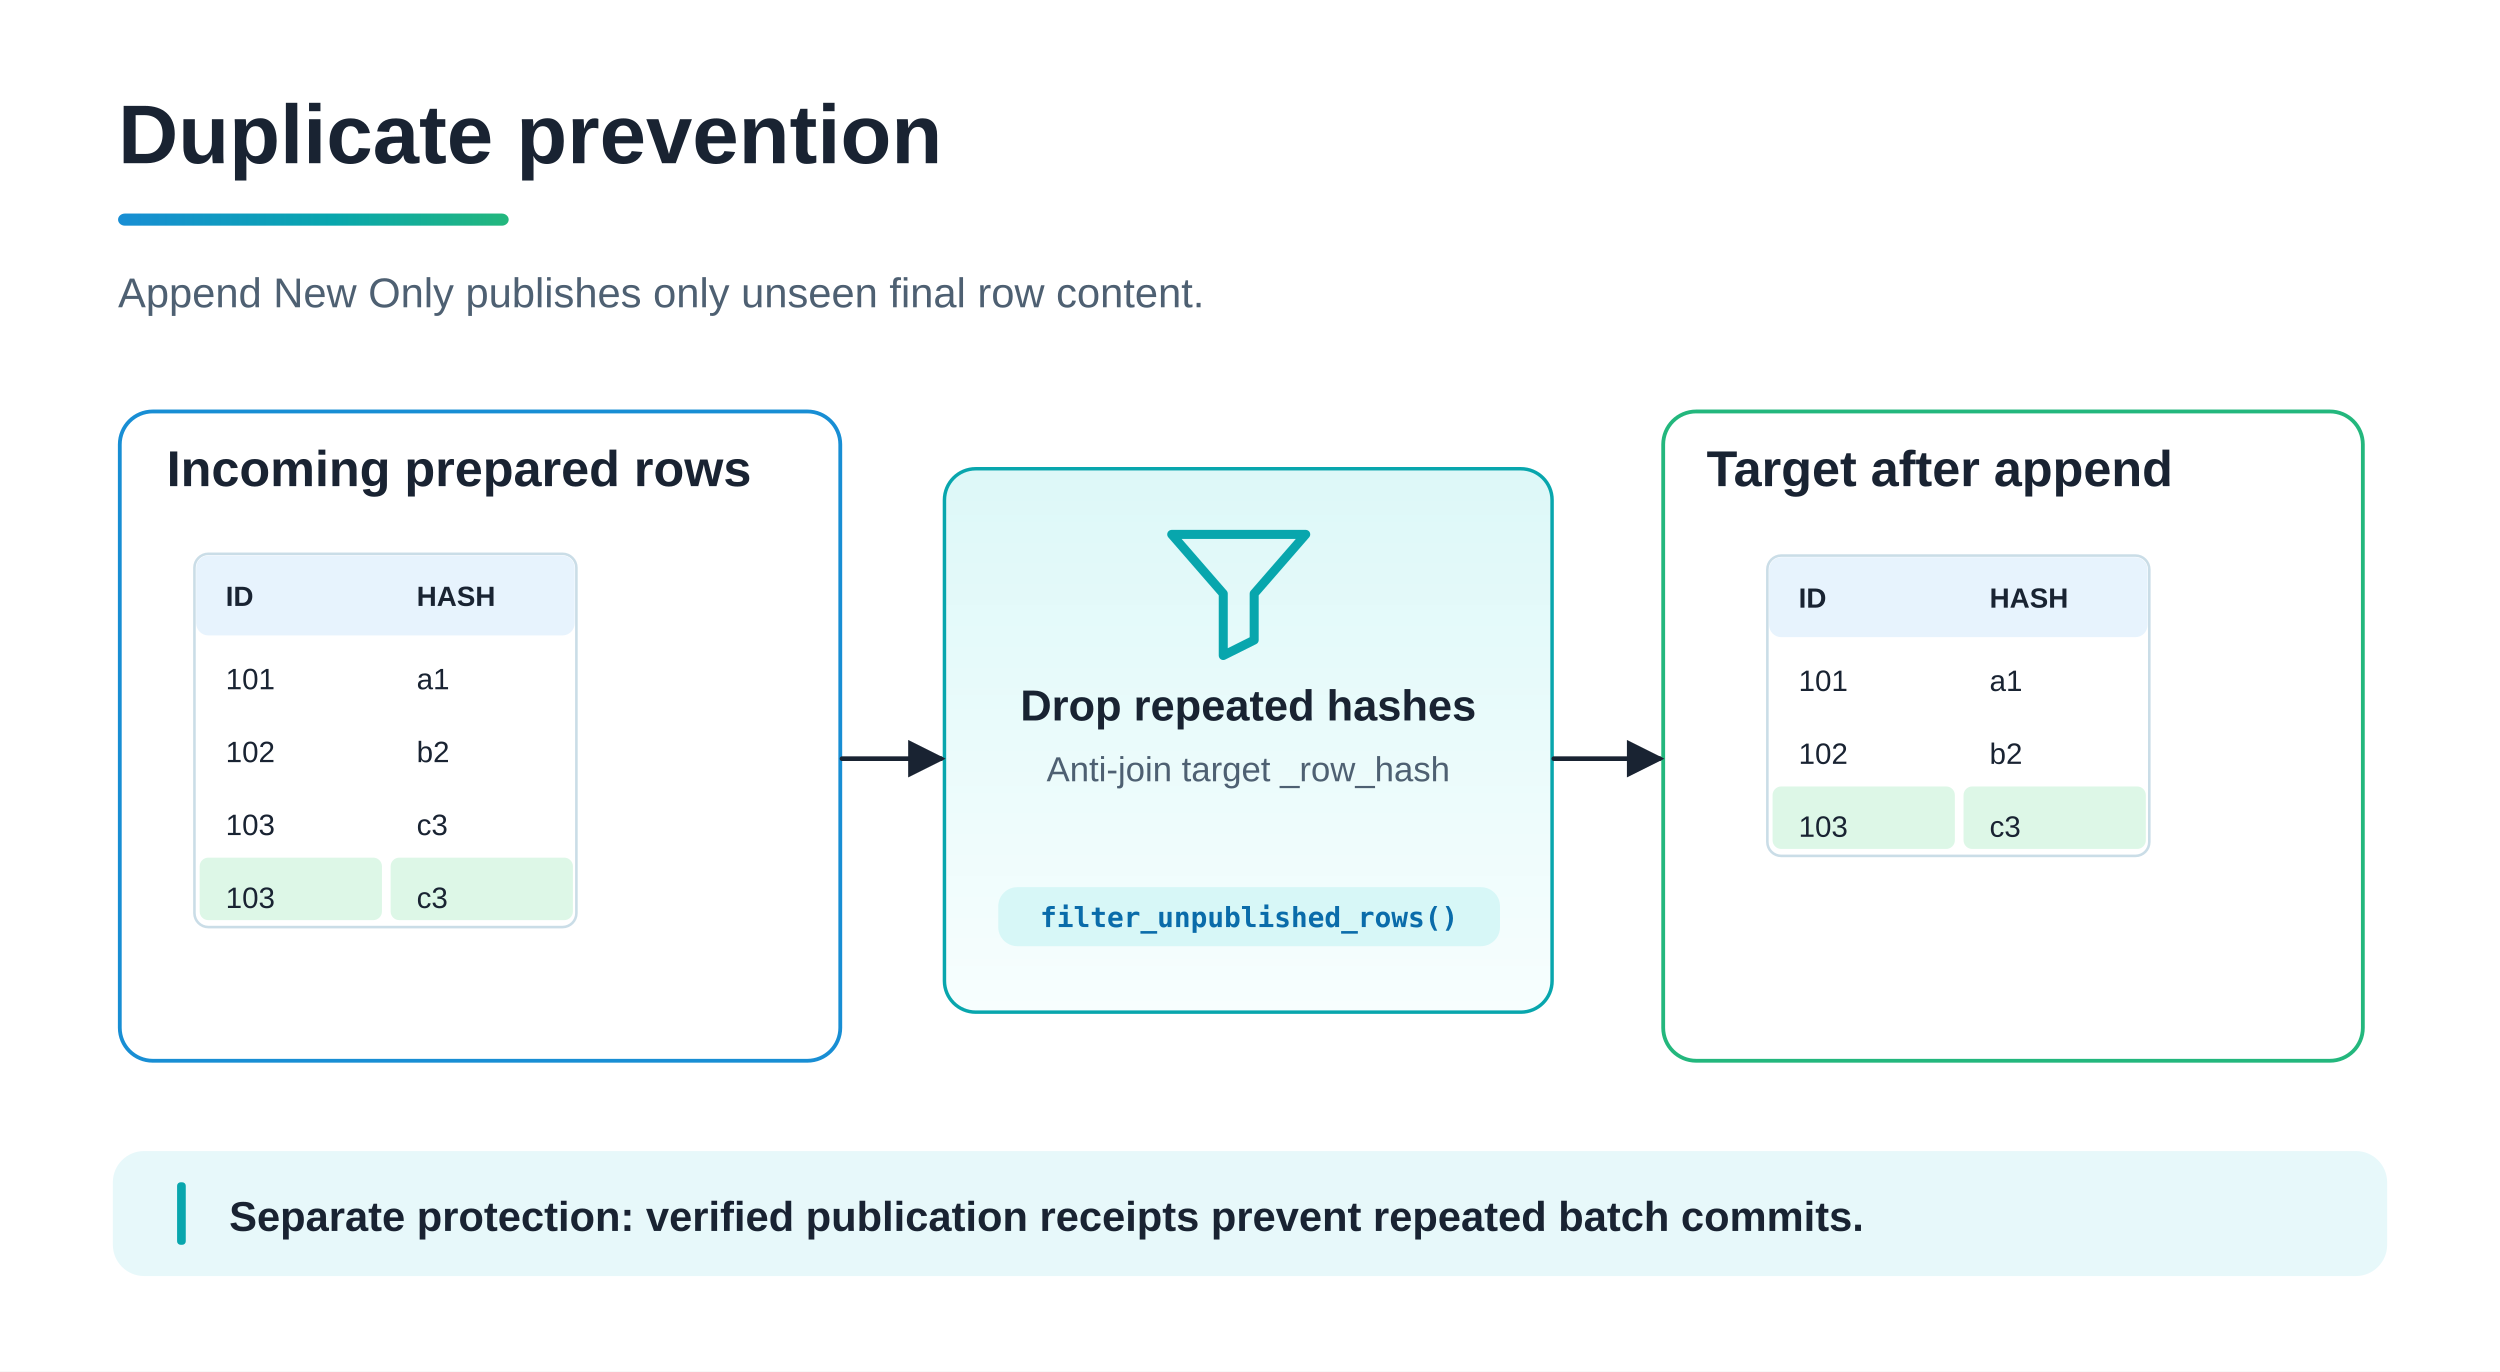
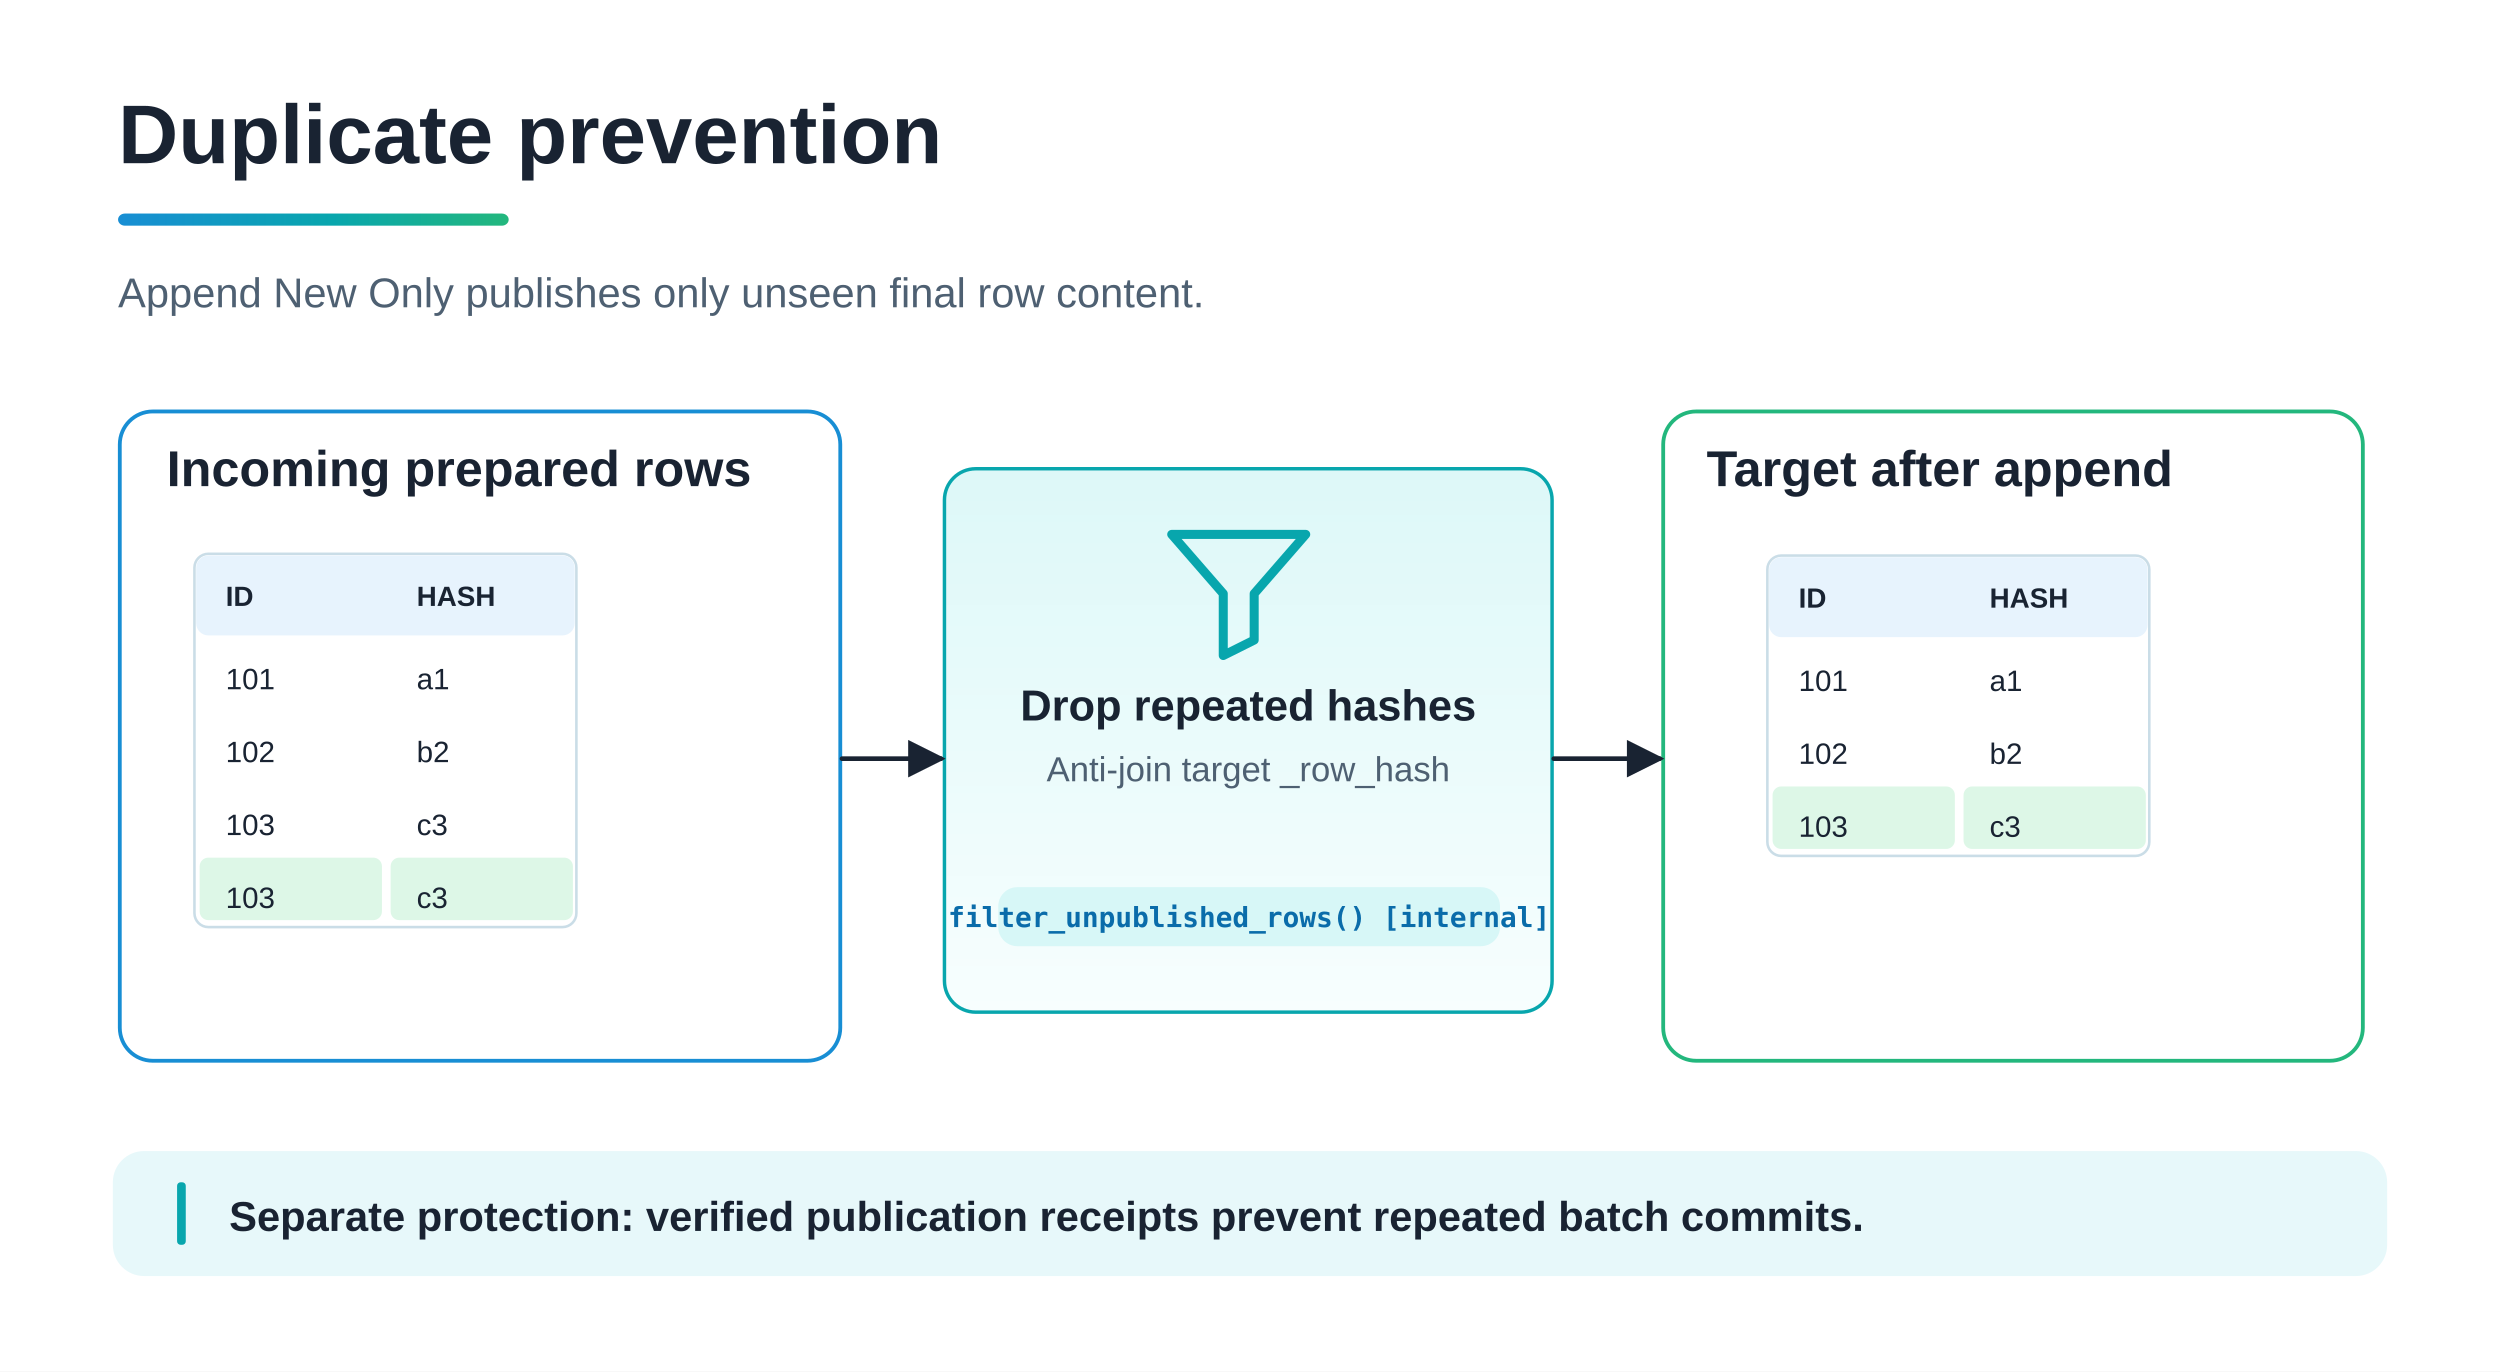
<svg xmlns="http://www.w3.org/2000/svg" width="1440" height="790" viewBox="0 0 1440 790" role="img" aria-label="Duplicate prevention">
  <defs>
    <linearGradient id="accent">
      <stop offset="0%" stop-color="#188ED4" />
      <stop offset="55%" stop-color="#08A6AD" />
      <stop offset="100%" stop-color="#23B77D" />
    </linearGradient>
    <linearGradient id="bl" x2="0" y2="1">
      <stop offset="0%" stop-color="#DDF1FD" />
      <stop offset="100%" stop-color="#F7FCFF" />
    </linearGradient>
    <linearGradient id="gr" x2="0" y2="1">
      <stop offset="0%" stop-color="#DDF8E9" />
      <stop offset="100%" stop-color="#F7FEFA" />
    </linearGradient>
    <linearGradient id="aq" x2="0" y2="1">
      <stop offset="0%" stop-color="#DDF8F8" />
      <stop offset="100%" stop-color="#F7FEFE" />
    </linearGradient>
    <marker id="ar" markerWidth="8" markerHeight="8" refX="7" refY="4" orient="auto">
      <path d="M0 0L8 4L0 8Z" fill="#192332" />
    </marker>
  </defs>
  <rect width="1440" height="790" fill="#fff" />
  <text x="68" y="94" fill="#192332" font-family="Arial,Helvetica,sans-serif" font-size="48" font-weight="700" text-anchor="start">Duplicate prevention</text>
  <rect x="68" y="123" width="225" height="7" rx="4" fill="url(#accent)" />
  <text x="68" y="177" fill="#4E6072" font-family="Arial,Helvetica,sans-serif" font-size="24" font-weight="400" text-anchor="start">Append New Only publishes only unseen final row content.</text>
  <rect x="69" y="237" width="415" height="374" rx="19" fill="#fff" stroke="#188ED4" stroke-width="2.2" />
  <text x="96" y="280" fill="#192332" font-family="Arial,Helvetica,sans-serif" font-size="29" font-weight="700" text-anchor="start">Incoming prepared rows</text>
  <rect x="112" y="319" width="220" height="215" rx="8" fill="#fff" stroke="#CADDE7" stroke-width="1.5" />
  <rect x="113" y="320" width="218" height="46" rx="7" fill="#E7F3FD" />
  <text x="130" y="349" fill="#192332" font-family="Arial,Helvetica,sans-serif" font-size="16" font-weight="700" text-anchor="start">ID</text>
  <text x="240" y="349" fill="#192332" font-family="Arial,Helvetica,sans-serif" font-size="16" font-weight="700" text-anchor="start">HASH</text>
  <text x="130" y="397" fill="#192332" font-family="Arial,Helvetica,sans-serif" font-size="17" font-weight="500" text-anchor="start">101</text>
  <text x="240" y="397" fill="#192332" font-family="Arial,Helvetica,sans-serif" font-size="17" font-weight="500" text-anchor="start">a1</text>
  <text x="130" y="439" fill="#192332" font-family="Arial,Helvetica,sans-serif" font-size="17" font-weight="500" text-anchor="start">102</text>
  <text x="240" y="439" fill="#192332" font-family="Arial,Helvetica,sans-serif" font-size="17" font-weight="500" text-anchor="start">b2</text>
  <text x="130" y="481" fill="#192332" font-family="Arial,Helvetica,sans-serif" font-size="17" font-weight="500" text-anchor="start">103</text>
  <text x="240" y="481" fill="#192332" font-family="Arial,Helvetica,sans-serif" font-size="17" font-weight="500" text-anchor="start">c3</text>
  <rect x="115" y="494" width="105" height="36" rx="5" fill="#DDF7E7" />
  <text x="130" y="523" fill="#192332" font-family="Arial,Helvetica,sans-serif" font-size="17" font-weight="500" text-anchor="start">103</text>
  <rect x="225" y="494" width="105" height="36" rx="5" fill="#DDF7E7" />
  <text x="240" y="523" fill="#192332" font-family="Arial,Helvetica,sans-serif" font-size="17" font-weight="500" text-anchor="start">c3</text>
  <rect x="544" y="270" width="350" height="313" rx="18" fill="url(#aq)" stroke="#08A6AD" stroke-width="2" />
  <g transform="translate(666 290) scale(1.484375)" fill="none" stroke="#08A6AD" stroke-width="3.5" stroke-linejoin="round" stroke-linecap="round">
    <path d="M6 12h52L38 35v18l-12 6V35z" />
  </g>
  <text x="719" y="415" fill="#192332" font-family="Arial,Helvetica,sans-serif" font-size="25" font-weight="700" text-anchor="middle">Drop repeated hashes</text>
  <text x="719" y="450" fill="#4E6072" font-family="Arial,Helvetica,sans-serif" font-size="20" font-weight="400" text-anchor="middle">Anti-join target _row_hash</text>
  <rect x="575" y="511" width="289" height="34" rx="11" fill="#D7F7F7" stroke="none" stroke-width="0" />
-   <text x="719.5" y="534" fill="#0A6CAA" font-family="Consolas,Menlo,monospace" font-size="16" font-weight="600" text-anchor="middle">filter_unpublished_rows()</text>
+   <text x="719.5" y="534" fill="#0A6CAA" font-family="Consolas,Menlo,monospace" font-size="16" font-weight="600" text-anchor="middle">filter_unpublished_rows() [internal]</text>
  <rect x="958" y="237" width="403" height="374" rx="19" fill="#fff" stroke="#23B77D" stroke-width="2.2" />
  <text x="983" y="280" fill="#192332" font-family="Arial,Helvetica,sans-serif" font-size="29" font-weight="700" text-anchor="start">Target after append</text>
  <rect x="1018" y="320" width="220" height="173" rx="8" fill="#fff" stroke="#CADDE7" stroke-width="1.5" />
  <rect x="1019" y="321" width="218" height="46" rx="7" fill="#E7F3FD" />
  <text x="1036" y="350" fill="#192332" font-family="Arial,Helvetica,sans-serif" font-size="16" font-weight="700" text-anchor="start">ID</text>
  <text x="1146" y="350" fill="#192332" font-family="Arial,Helvetica,sans-serif" font-size="16" font-weight="700" text-anchor="start">HASH</text>
  <text x="1036" y="398" fill="#192332" font-family="Arial,Helvetica,sans-serif" font-size="17" font-weight="500" text-anchor="start">101</text>
  <text x="1146" y="398" fill="#192332" font-family="Arial,Helvetica,sans-serif" font-size="17" font-weight="500" text-anchor="start">a1</text>
  <text x="1036" y="440" fill="#192332" font-family="Arial,Helvetica,sans-serif" font-size="17" font-weight="500" text-anchor="start">102</text>
  <text x="1146" y="440" fill="#192332" font-family="Arial,Helvetica,sans-serif" font-size="17" font-weight="500" text-anchor="start">b2</text>
  <rect x="1021" y="453" width="105" height="36" rx="5" fill="#DDF7E7" />
  <text x="1036" y="482" fill="#192332" font-family="Arial,Helvetica,sans-serif" font-size="17" font-weight="500" text-anchor="start">103</text>
  <rect x="1131" y="453" width="105" height="36" rx="5" fill="#DDF7E7" />
  <text x="1146" y="482" fill="#192332" font-family="Arial,Helvetica,sans-serif" font-size="17" font-weight="500" text-anchor="start">c3</text>
  <path d="M485 437 H542" fill="none" stroke="#192332" stroke-width="2.7" stroke-linecap="round" marker-end="url(#ar)" />
  <path d="M895 437 H956" fill="none" stroke="#192332" stroke-width="2.7" stroke-linecap="round" marker-end="url(#ar)" />
  <rect x="65" y="663" width="1310" height="72" rx="18" fill="#E7F8FA" stroke="none" stroke-width="0" />
  <rect x="102" y="681" width="5" height="36" rx="2" fill="#08A6AD" />
  <text x="132" y="709" fill="#192332" font-family="Arial,Helvetica,sans-serif" font-size="24" font-weight="600" text-anchor="start">Separate protection: verified publication receipts prevent repeated batch commits.</text>
</svg>
